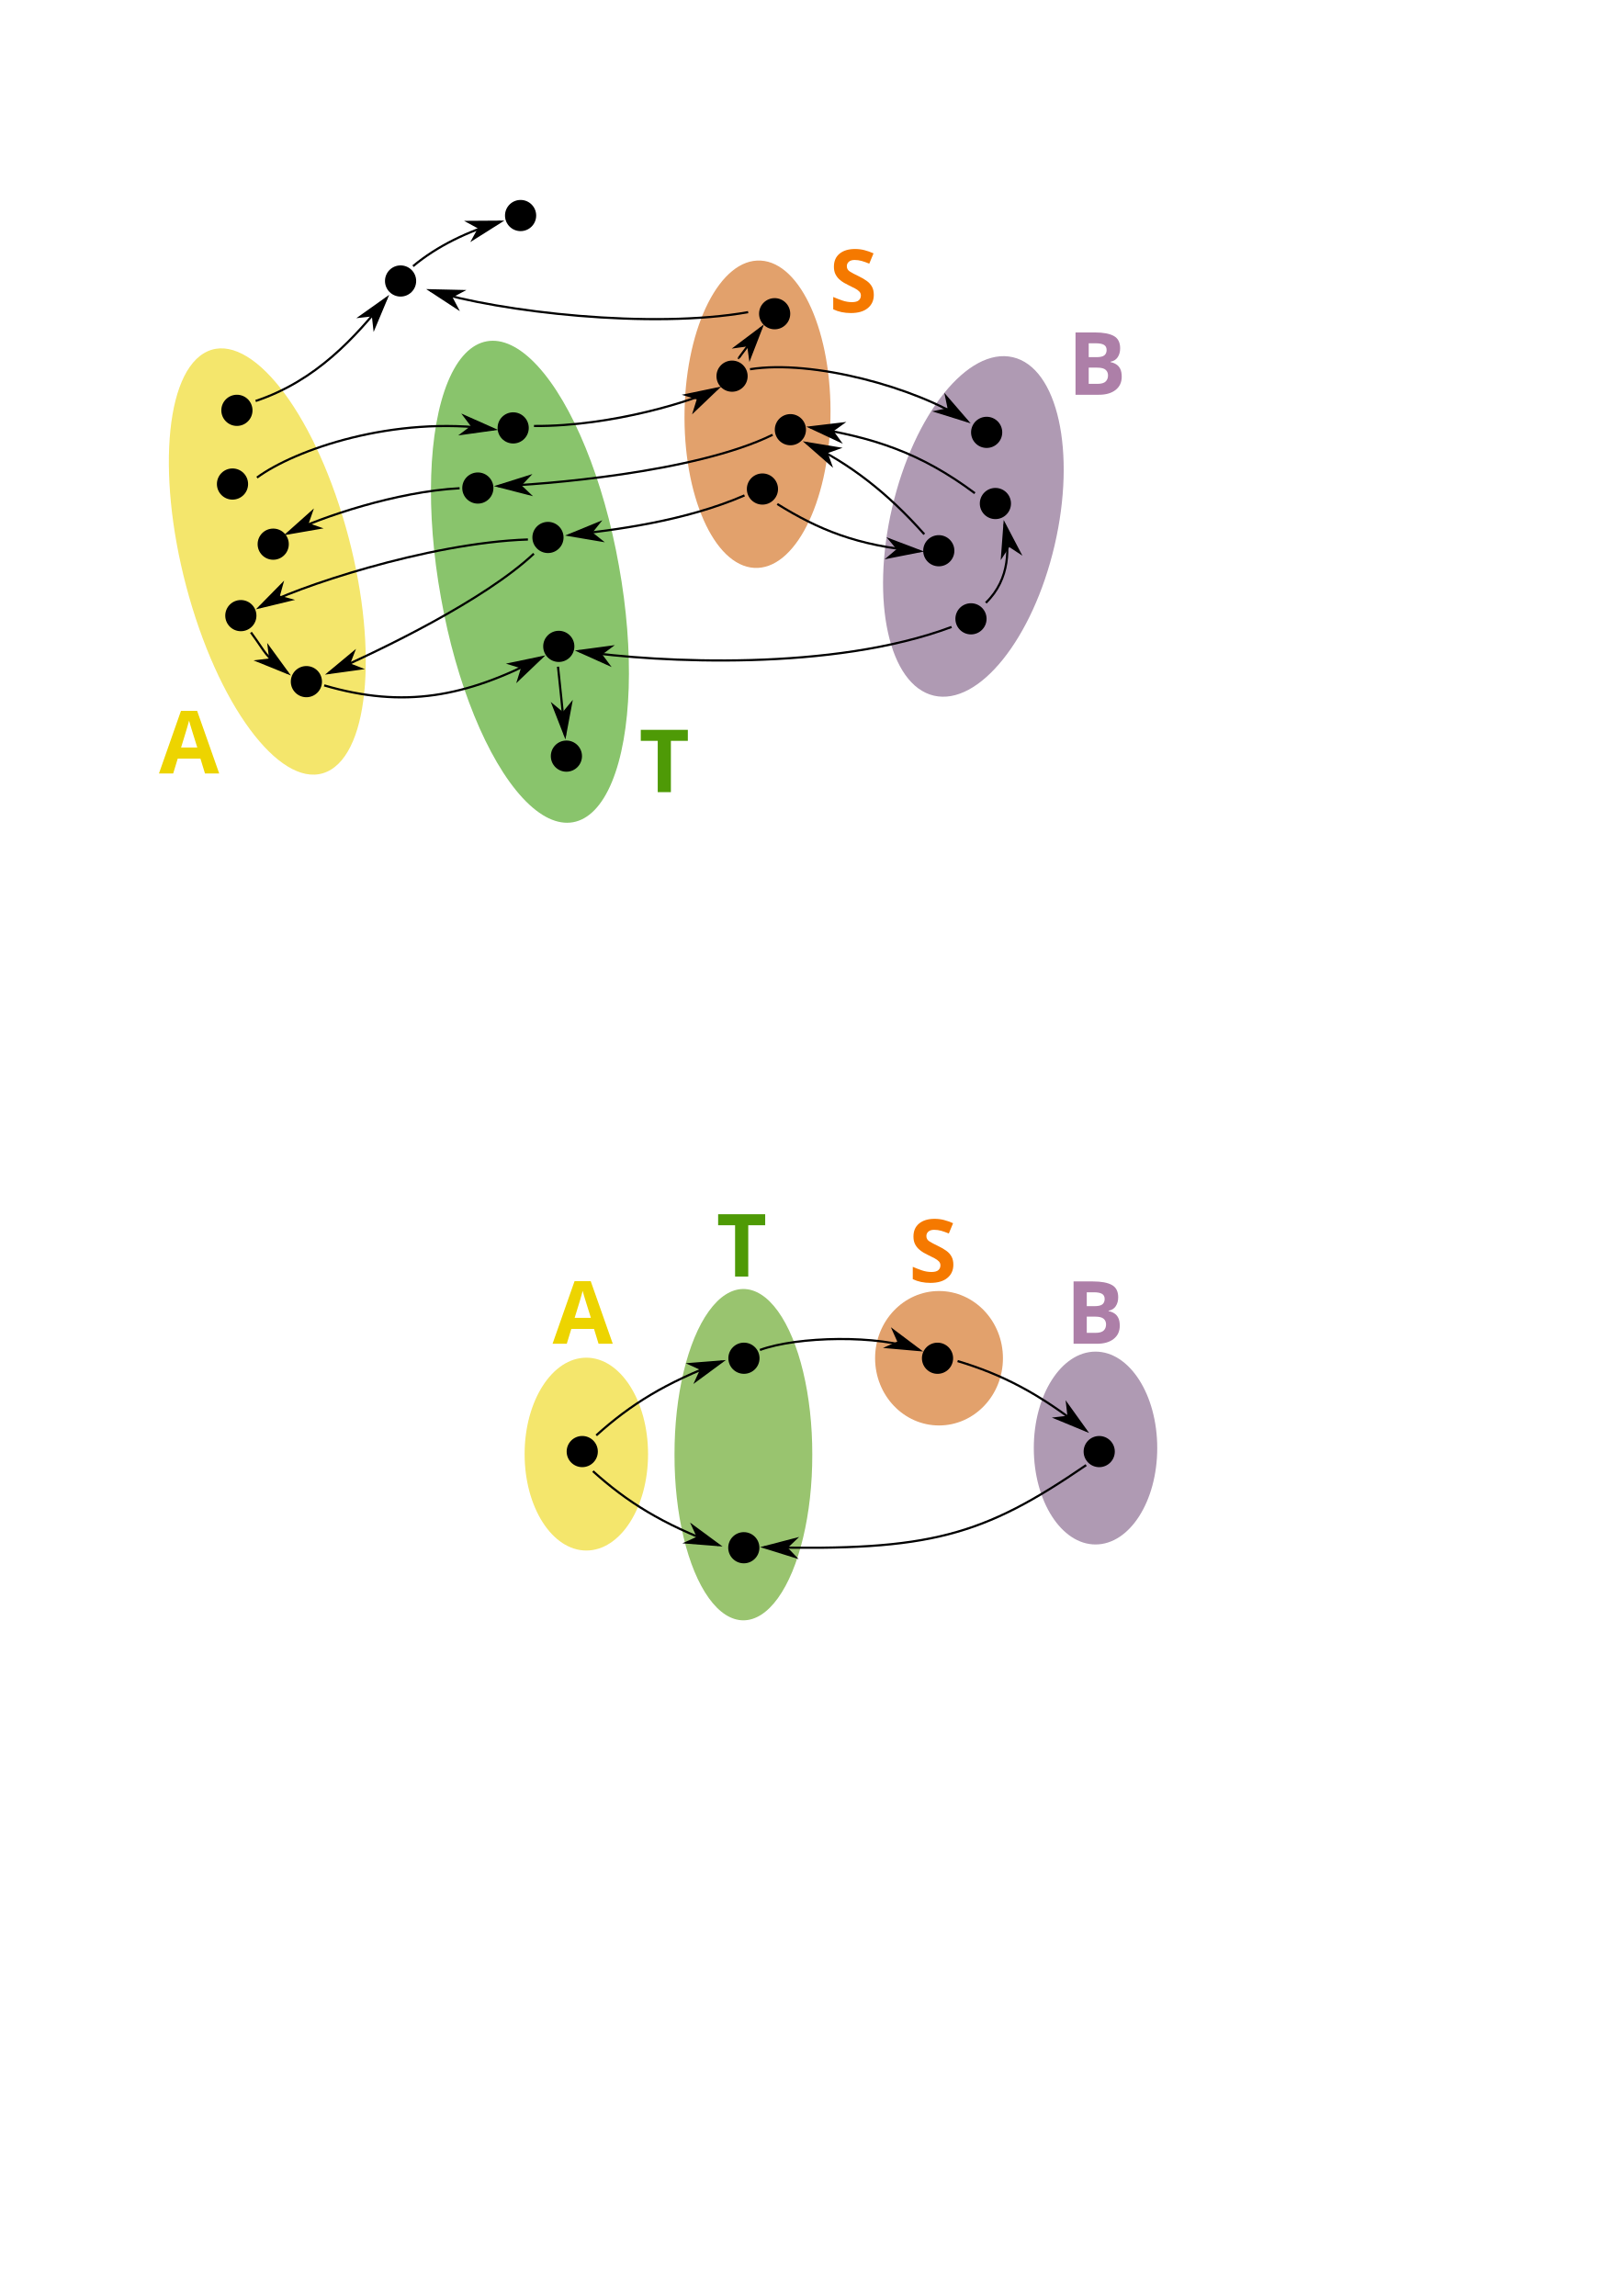
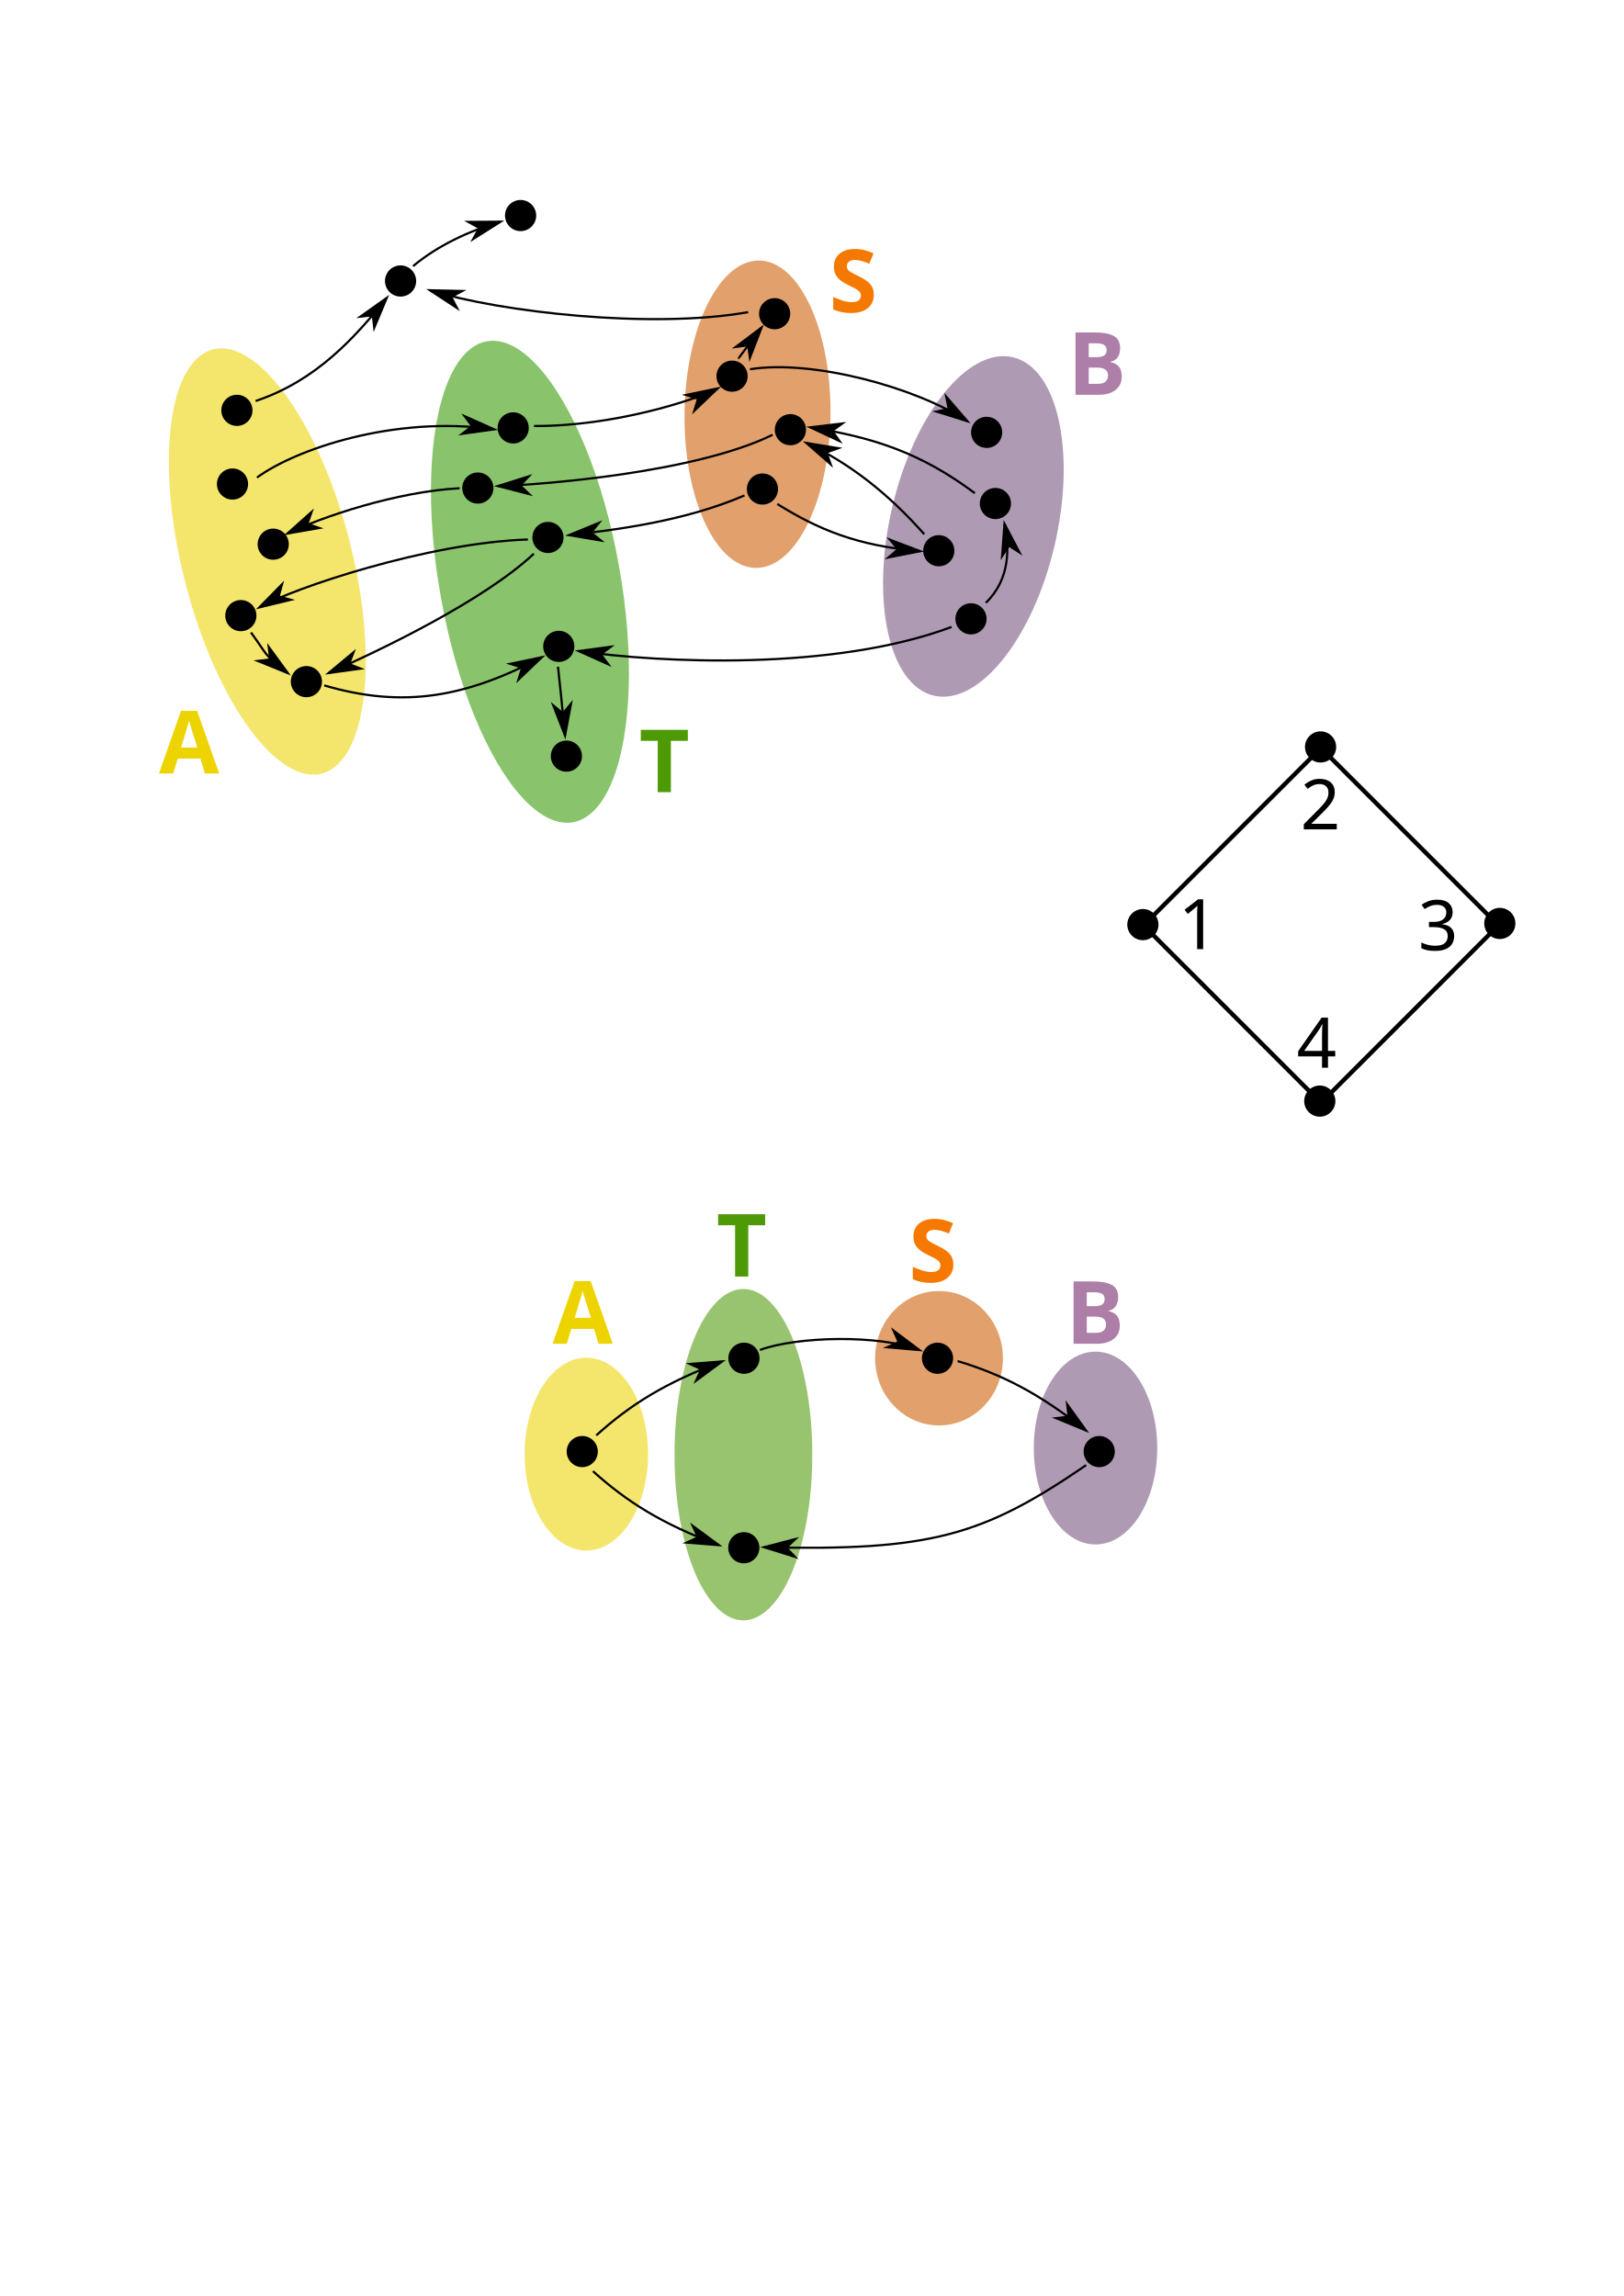
<svg xmlns="http://www.w3.org/2000/svg" width="744.094" height="1052.362" id="svg2" version="1.1">
  <defs id="defs4">
    <marker orient="auto" refY="0.0" refX="0.0" id="Arrow1Lend" style="overflow:visible;">
      <path id="path3762" d="M 0.0,0.0 L 5.0,-5.0 L -12.5,0.0 L 5.0,5.0 L 0.0,0.0 z " style="fill-rule:evenodd;stroke:#000000;stroke-width:1.0pt;" transform="scale(0.8) rotate(180) translate(12.5,0)" />
    </marker>
    <marker orient="auto" refY="0" refX="0" id="Arrow1Lend-8" style="overflow:visible">
      <path id="path3762-6" d="M 0,0 5,-5 -12.5,0 5,5 0,0 z" style="fill-rule:evenodd;stroke:#000000;stroke-width:1pt" transform="matrix(-0.8,0,0,-0.8,-10,0)" />
    </marker>
    <marker orient="auto" refY="0" refX="0" id="Arrow1Lend-1" style="overflow:visible">
      <path id="path3762-3" d="M 0,0 5,-5 -12.5,0 5,5 0,0 z" style="fill-rule:evenodd;stroke:#000000;stroke-width:1pt" transform="matrix(-0.8,0,0,-0.8,-10,0)" />
    </marker>
  </defs>
  <g id="layer1">
    <path style="fill:#75507b;fill-opacity:0.575;fill-rule:nonzero;stroke:none" id="path9156" d="m 425.274,527.335 a 28.284,44.194 0 1 1 -56.569,0 28.284,44.194 0 1 1 56.569,0 z" transform="translate(105.0559,136.3706)" />
    <path style="fill:#ce5c00;fill-opacity:0.575;fill-rule:nonzero;stroke:none" id="path9154" d="m 347.492,491.728 a 29.294,30.81 0 1 1 -58.589,0 29.294,30.81 0 1 1 58.589,0 z" transform="translate(112.1269,130.8148)" />
    <path style="fill:#4e9a06;fill-opacity:0.575;fill-rule:nonzero;stroke:none" id="path9152" d="m 270.216,529.356 a 31.315,66.923 0 1 1 -62.629,0 31.315,66.923 0 1 1 62.629,0 z" transform="matrix(1.008064,0,0,1.128302,99.84625,69.46341)" />
    <path transform="translate(-128.2894,139.1485)" style="fill:#edd400;fill-opacity:0.575;fill-rule:nonzero;stroke:none" id="path9156-0" d="m 425.274,527.335 a 28.284,44.194 0 1 1 -56.569,0 28.284,44.194 0 1 1 56.569,0 z" />
    <path style="fill:#75507b;fill-opacity:0.575;fill-rule:nonzero;stroke:none" id="path6569" d="m 502.857,223.434 a 38.214,79.643 0 1 1 -76.429,0 38.214,79.643 0 1 1 76.429,0 z" transform="matrix(0.9738115,0.227357,-0.227357,0.9738115,44.39608,-81.93127)" />
    <path style="fill:#ce5c00;fill-opacity:0.575;fill-rule:nonzero;stroke:none" id="path6567" d="m 370.714,200.934 a 29.643,55.714 0 1 1 -59.286,0 29.643,55.714 0 1 1 59.286,0 z" transform="matrix(1.127565,0.06344408,-0.02685174,1.264014,-32.04201,-85.75973)" />
    <path style="fill:#339900;fill-opacity:0.575;fill-rule:nonzero;stroke:none" id="path6565" d="m 266.429,272.362 a 41.429,111.429 0 1 1 -82.857,0 41.429,111.429 0 1 1 82.857,0 z" transform="matrix(0.9843059,-0.1764705,0.1764705,0.9843059,-26.67558,38.26604)" />
    <path style="fill:#edd400;fill-opacity:0.575;fill-rule:nonzero;stroke:none" id="path6563" d="m 156.429,226.291 a 60.357,89.643 0 1 1 -120.714,0 60.357,89.643 0 1 1 120.714,0 z" transform="matrix(0.5700184,-0.3487803,0.3256298,1.063998,-5.949498,50.09708)" />
    <path style="fill:none;stroke:#000000;stroke-width:1px;stroke-linecap:butt;stroke-linejoin:miter;stroke-opacity:1;marker-end:url(#Arrow1Lend)" d="m 117.77,218.895 c 17.2,-12.678 62.424,-28.646 108.586,-22.124" id="path2985" />
    <path style="fill:#000000;fill-opacity:1;fill-rule:nonzero;stroke:none" id="path4199" d="m 270,228.076 a 7.143,7.143 0 1 1 -14.286,0 7.143,7.143 0 1 1 14.286,0 z" transform="translate(-27.68383,-31.94852)" />
    <path style="fill:#000000;fill-opacity:1;fill-rule:nonzero;stroke:none" id="path4199-3" d="m 270,228.076 a 7.143,7.143 0 1 1 -14.286,0 7.143,7.143 0 1 1 14.286,0 z" transform="translate(-43.87752,-4.386373)" />
    <path style="fill:#000000;fill-opacity:1;fill-rule:nonzero;stroke:none" id="path4199-3-2" d="m 270,228.076 a 7.143,7.143 0 1 1 -14.286,0 7.143,7.143 0 1 1 14.286,0 z" transform="translate(-11.73861,18.2662)" />
    <path style="fill:#000000;fill-opacity:1;fill-rule:nonzero;stroke:none" id="path4199-4" d="m 270,228.076 a 7.143,7.143 0 1 1 -14.286,0 7.143,7.143 0 1 1 14.286,0 z" transform="translate(-156.3095,-6.222107)" />
    <path style="fill:#000000;fill-opacity:1;fill-rule:nonzero;stroke:none" id="path4199-3-1" d="m 270,228.076 a 7.143,7.143 0 1 1 -14.286,0 7.143,7.143 0 1 1 14.286,0 z" transform="translate(-137.6529,21.34003)" />
    <path style="fill:#000000;fill-opacity:1;fill-rule:nonzero;stroke:none" id="path4199-3-2-4" d="m 270,228.076 a 7.143,7.143 0 1 1 -14.286,0 7.143,7.143 0 1 1 14.286,0 z" transform="translate(-152.4861,54.09413)" />
    <path style="fill:#000000;fill-opacity:1;fill-rule:nonzero;stroke:none" id="path4199-5" d="m 270,228.076 a 7.143,7.143 0 1 1 -14.286,0 7.143,7.143 0 1 1 14.286,0 z" transform="translate(72.62211,-55.66323)" />
    <path style="fill:#000000;fill-opacity:1;fill-rule:nonzero;stroke:none" id="path4199-3-9" d="m 270,228.076 a 7.143,7.143 0 1 1 -14.286,0 7.143,7.143 0 1 1 14.286,0 z" transform="translate(99.3599,-31.13154)" />
    <path style="fill:#000000;fill-opacity:1;fill-rule:nonzero;stroke:none" id="path4199-3-2-6" d="m 270,228.076 a 7.143,7.143 0 1 1 -14.286,0 7.143,7.143 0 1 1 14.286,0 z" transform="translate(86.54702,-3.933288)" />
    <path style="fill:#000000;fill-opacity:1;fill-rule:nonzero;stroke:none" id="path4199-2" d="m 270,228.076 a 7.143,7.143 0 1 1 -14.286,0 7.143,7.143 0 1 1 14.286,0 z" transform="translate(189.2947,-29.90434)" />
    <path style="fill:#000000;fill-opacity:1;fill-rule:nonzero;stroke:none" id="path4199-3-8" d="m 270,228.076 a 7.143,7.143 0 1 1 -14.286,0 7.143,7.143 0 1 1 14.286,0 z" transform="translate(193.3041,2.708565)" />
    <path style="fill:#000000;fill-opacity:1;fill-rule:nonzero;stroke:none" id="path4199-3-2-1" d="m 270,228.076 a 7.143,7.143 0 1 1 -14.286,0 7.143,7.143 0 1 1 14.286,0 z" transform="translate(167.3592,24.35098)" />
    <path style="fill:#000000;fill-opacity:1;fill-rule:nonzero;stroke:none" id="path4199-3-2-1-4" d="m 270,228.076 a 7.143,7.143 0 1 1 -14.286,0 7.143,7.143 0 1 1 14.286,0 z" transform="translate(182.115,55.55963)" />
    <path style="fill:#000000;fill-opacity:1;fill-rule:nonzero;stroke:none" id="path4199-3-2-1-0" d="m 270,228.076 a 7.143,7.143 0 1 1 -14.286,0 7.143,7.143 0 1 1 14.286,0 z" transform="translate(-122.4459,84.34898)" />
    <path style="fill:none;stroke:#000000;stroke-width:1px;stroke-linecap:butt;stroke-linejoin:miter;stroke-opacity:1;marker-end:url(#Arrow1Lend)" d="m 210.617,223.785 c -28.789,1.515 -63.135,13.132 -78.792,20.708" id="path4332" />
    <path style="fill:none;stroke:#000000;stroke-width:1px;stroke-linecap:butt;stroke-linejoin:miter;stroke-opacity:1;marker-end:url(#Arrow1Lend)" d="m 241.932,247.271 c -46.214,1.515 -107.834,22.476 -122.986,31.062" id="path4516" />
    <path style="fill:none;stroke:#000000;stroke-width:1px;stroke-linecap:butt;stroke-linejoin:miter;stroke-opacity:1;marker-mid:none;marker-end:url(#Arrow1Lend)" d="m 244.709,195.248 c 36.113,0.253 73.994,-11.869 84.095,-17.173" id="path4700" />
    <path style="fill:none;stroke:#000000;stroke-width:1px;stroke-linecap:butt;stroke-linejoin:miter;stroke-opacity:1;marker-end:url(#Arrow1Lend)" d="m 354.058,199.288 c -35.355,17.425 -106.571,22.981 -125.764,23.486" id="path5066" />
    <path style="fill:none;stroke:#000000;stroke-width:1px;stroke-linecap:butt;stroke-linejoin:miter;stroke-opacity:1;marker-end:url(#Arrow1Lend)" d="m 341.179,227.068 c -27.274,11.869 -59.852,15.91 -80.307,18.183" id="path5250" />
    <path style="fill:none;stroke:#000000;stroke-width:1px;stroke-linecap:butt;stroke-linejoin:miter;stroke-opacity:1;marker-end:url(#Arrow1Lend)" d="m 343.704,169.236 c 28.789,-4.546 76.014,8.334 99.5,23.739" id="path5434" />
    <path style="fill:none;stroke:#000000;stroke-width:1px;stroke-linecap:butt;stroke-linejoin:miter;stroke-opacity:1;marker-end:url(#Arrow1Lend)" d="M 446.74,226.057 C 421.739,207.37 400.103,200.508 371.422,195.883" id="path5618" />
    <path style="fill:none;stroke:#000000;stroke-width:1px;stroke-linecap:butt;stroke-linejoin:miter;stroke-opacity:1;marker-end:url(#Arrow1Lend)" d="m 356.209,231.014 c 18.633,11.584 36.564,19.175 65.382,21.614" id="path5802" />
    <path style="fill:#000000;fill-opacity:1;fill-rule:nonzero;stroke:none" id="path4199-3-2-2" d="m 270,228.076 a 7.143,7.143 0 1 1 -14.286,0 7.143,7.143 0 1 1 14.286,0 z" transform="translate(-6.783476,68.18654)" />
    <path style="fill:#000000;fill-opacity:1;fill-rule:nonzero;stroke:none" id="path4199-3-2-3" d="m 270,228.076 a 7.143,7.143 0 1 1 -14.286,0 7.143,7.143 0 1 1 14.286,0 z" transform="translate(-3.289996,118.4911)" />
    <path style="fill:none;stroke:#000000;stroke-width:1px;stroke-linecap:butt;stroke-linejoin:miter;stroke-opacity:1;marker-end:url(#Arrow1Lend)" d="m 436.071,287.362 c -54.286,20.357 -133.929,16.429 -170.714,11.071" id="path6011" />
    <path style="fill:none;stroke:#000000;stroke-width:1px;stroke-linecap:butt;stroke-linejoin:miter;stroke-opacity:1;marker-end:url(#Arrow1Lend)" d="m 148.571,314.148 c 36.429,10.714 65,5.357 99.643,-12.857" id="path6195" />
    <path style="fill:none;stroke:#000000;stroke-width:1px;stroke-linecap:butt;stroke-linejoin:miter;stroke-opacity:1;marker-end:url(#Arrow1Lend)" d="m 255.714,305.576 c 0.714,6.786 2.143,20 3.214,31.429" id="path6379" />
    <path style="fill:#000000;fill-opacity:1;fill-rule:nonzero;stroke:none" id="path4199-3-2-1-0-6" d="m 270,228.076 a 7.143,7.143 0 1 1 -14.286,0 7.143,7.143 0 1 1 14.286,0 z" transform="translate(-154.2857,-39.99999)" />
    <path style="fill:#000000;fill-opacity:1;fill-rule:nonzero;stroke:none" id="path4199-3-2-1-0-5" d="m 270,228.076 a 7.143,7.143 0 1 1 -14.286,0 7.143,7.143 0 1 1 14.286,0 z" transform="translate(92.14286,-84.28571)" />
    <path style="fill:#000000;fill-opacity:1;fill-rule:nonzero;stroke:none" id="path4199-3-2-1-0-9" d="m 270,228.076 a 7.143,7.143 0 1 1 -14.286,0 7.143,7.143 0 1 1 14.286,0 z" transform="translate(-79.28572,-99.28571)" />
    <path style="fill:#000000;fill-opacity:1;fill-rule:nonzero;stroke:none" id="path4199-3-2-1-0-0" d="m 270,228.076 a 7.143,7.143 0 1 1 -14.286,0 7.143,7.143 0 1 1 14.286,0 z" transform="translate(-24.28572,-129.2857)" />
    <path style="fill:none;stroke:#000000;stroke-width:1px;stroke-linecap:butt;stroke-linejoin:miter;stroke-opacity:1;marker-end:url(#Arrow1Lend)" d="m 342.857,143.076 c -44.286,7.857 -113.571,0 -145.714,-10" id="path6610" />
    <path style="fill:none;stroke:#000000;stroke-width:1px;stroke-linecap:butt;stroke-linejoin:miter;stroke-opacity:1;marker-end:url(#Arrow1Lend)" d="m 117.143,183.791 c 27.857,-9.286 45.714,-29.286 60,-47.143" id="path6794" />
    <path style="fill:none;stroke:#000000;stroke-width:1px;stroke-linecap:butt;stroke-linejoin:miter;stroke-opacity:1;marker-end:url(#Arrow1Lend)" d="m 189.286,122.005 c 11.071,-9.286 25.357,-16.071 40,-20.357" id="path6978" />
    <text xml:space="preserve" style="font-size:40px;font-style:normal;font-weight:normal;line-height:125%;letter-spacing:0px;word-spacing:0px;fill:#000000;fill-opacity:1;stroke:none;font-family:Sans" x="72.857" y="354.505" id="text7162">
      <tspan id="tspan7164" x="72.857" y="354.505" style="font-weight:bold;fill:#edd400;-inkscape-font-specification:Sans Bold">A</tspan>
    </text>
    <text xml:space="preserve" style="font-size:40px;font-style:normal;font-weight:normal;line-height:125%;letter-spacing:0px;word-spacing:0px;fill:#000000;fill-opacity:1;stroke:none;font-family:Sans" x="292.857" y="363.076" id="text7166">
      <tspan id="tspan7168" x="292.857" y="363.076" style="font-weight:bold;fill:#4e9a06;-inkscape-font-specification:Sans Bold">T</tspan>
    </text>
    <text xml:space="preserve" style="font-size:40px;font-style:normal;font-weight:normal;line-height:125%;letter-spacing:0px;word-spacing:0px;fill:#000000;fill-opacity:1;stroke:none;font-family:Sans" x="380" y="143.076" id="text7170">
      <tspan id="tspan7172" x="380" y="143.076" style="font-weight:bold;fill:#f57900;-inkscape-font-specification:Sans Bold">S</tspan>
    </text>
    <text xml:space="preserve" style="font-size:40px;font-style:normal;font-weight:normal;line-height:125%;letter-spacing:0px;word-spacing:0px;fill:#000000;fill-opacity:1;stroke:none;font-family:Sans" x="489.286" y="180.934" id="text7174">
      <tspan id="tspan7176" x="489.286" y="180.934" style="font-weight:bold;fill:#ad7fa8;-inkscape-font-specification:Sans Bold">B</tspan>
    </text>
    <path style="fill:none;stroke:#000000;stroke-width:1px;stroke-linecap:butt;stroke-linejoin:miter;stroke-opacity:1;marker-end:url(#Arrow1Lend)" d="m 115,289.862 c 7.857,10.714 5.357,9.643 16.786,18.571" id="path7178" />
    <path style="fill:none;stroke:#000000;stroke-width:1px;stroke-linecap:butt;stroke-linejoin:miter;stroke-opacity:1;marker-end:url(#Arrow1Lend)" d="M 244.643,253.791 C 221.786,275.219 175,297.719 150.714,308.434" id="path7362" />
    <path style="fill:none;stroke:#000000;stroke-width:1px;stroke-linecap:butt;stroke-linejoin:miter;stroke-opacity:1;marker-end:url(#Arrow1Lend)" d="m 338.571,164.148 c 0,0 -0.714,0.714 10.357,-13.929" id="path7546" />
    <path style="fill:none;stroke:#000000;stroke-width:1px;stroke-linecap:butt;stroke-linejoin:miter;stroke-opacity:1;marker-end:url(#Arrow1Lend)" d="M 451.786,276.291 C 463.214,265.219 462.5,250.576 460.357,240.219" id="path7914" />
    <path style="fill:none;stroke:#000000;stroke-width:1px;stroke-linecap:butt;stroke-linejoin:miter;stroke-opacity:1;marker-end:url(#Arrow1Lend)" d="M 423.571,244.862 C 406.786,225.934 389.286,212.362 369.643,203.076" id="path8098" />
    <path style="fill:#000000;fill-opacity:1;fill-rule:nonzero;stroke:none" id="path4199-3-2-1-0-97" d="m 270,228.076 a 7.143,7.143 0 1 1 -14.286,0 7.143,7.143 0 1 1 14.286,0 z" transform="translate(3.971528,437.2417)" />
    <path style="fill:#000000;fill-opacity:1;fill-rule:nonzero;stroke:none" id="path4199-3-2-1-0-1" d="m 270,228.076 a 7.143,7.143 0 1 1 -14.286,0 7.143,7.143 0 1 1 14.286,0 z" transform="translate(78.06934,394.4658)" />
    <path style="fill:#000000;fill-opacity:1;fill-rule:nonzero;stroke:none" id="path4199-3-2-1-0-07" d="m 270,228.076 a 7.143,7.143 0 1 1 -14.286,0 7.143,7.143 0 1 1 14.286,0 z" transform="translate(78.01069,481.3215)" />
    <path style="fill:#000000;fill-opacity:1;fill-rule:nonzero;stroke:none" id="path4199-3-2-1-0-97-3" d="m 270,228.076 a 7.143,7.143 0 1 1 -14.286,0 7.143,7.143 0 1 1 14.286,0 z" transform="matrix(-1,0,0,1,766.593,437.2505)" />
    <path style="fill:#000000;fill-opacity:1;fill-rule:nonzero;stroke:none" id="path4199-3-2-1-0-1-2" d="m 270,228.076 a 7.143,7.143 0 1 1 -14.286,0 7.143,7.143 0 1 1 14.286,0 z" transform="matrix(-1,0,0,1,692.4952,394.4745)" />
    <path style="fill:none;stroke:#000000;stroke-width:1px;stroke-linecap:butt;stroke-linejoin:miter;stroke-opacity:1;marker-end:url(#Arrow1Lend)" d="m 273.246,657.898 c 15.657,-14.142 31.82,-24.244 57.579,-33.84" id="path8371" />
    <path style="fill:none;stroke:#000000;stroke-width:1px;stroke-linecap:butt;stroke-linejoin:miter;stroke-opacity:1;marker-end:url(#Arrow1Lend)" d="m 271.731,674.313 c 15.657,14.142 31.82,24.244 57.579,33.84" id="path8371-5" />
    <path style="fill:none;stroke:#000000;stroke-width:1px;stroke-linecap:butt;stroke-linejoin:miter;stroke-opacity:1;marker-end:url(#Arrow1Lend)" d="m 438.828,623.838 c 20.204,6.078 37.212,14.68 58.755,31.755" id="path8371-0" />
    <path style="fill:none;stroke:#000000;stroke-width:1px;stroke-linecap:butt;stroke-linejoin:miter;stroke-opacity:1;marker-end:url(#Arrow1Lend-1)" d="m 348.25,618.754 c 17.173,-6.313 54.548,-7.071 72.984,0" id="path8590" />
    <path style="fill:none;stroke:#000000;stroke-width:1px;stroke-linecap:butt;stroke-linejoin:miter;stroke-opacity:1;marker-end:url(#Arrow1Lend-1)" d="M 497.753,671.535 C 450.276,704.112 426.032,710.931 350.27,709.163" id="path8964" />
    <text xml:space="preserve" style="font-size:40px;font-style:normal;font-weight:normal;line-height:125%;letter-spacing:0px;word-spacing:0px;fill:#000000;fill-opacity:1;stroke:none;font-family:Sans" x="253.222" y="615.909" id="text7162-9">
      <tspan id="tspan7164-4" x="253.222" y="615.909" style="font-weight:bold;fill:#edd400;-inkscape-font-specification:Sans Bold">A</tspan>
    </text>
    <text xml:space="preserve" style="font-size:40px;font-style:normal;font-weight:normal;line-height:125%;letter-spacing:0px;word-spacing:0px;fill:#000000;fill-opacity:1;stroke:none;font-family:Sans" x="328.304" y="585.099" id="text7166-0">
      <tspan id="tspan7168-2" x="328.304" y="585.099" style="font-weight:bold;fill:#4e9a06;-inkscape-font-specification:Sans Bold">T</tspan>
    </text>
    <text xml:space="preserve" style="font-size:40px;font-style:normal;font-weight:normal;line-height:125%;letter-spacing:0px;word-spacing:0px;fill:#000000;fill-opacity:1;stroke:none;font-family:Sans" x="416.455" y="587.605" id="text7170-8">
      <tspan id="tspan7172-0" x="416.455" y="587.605" style="font-weight:bold;fill:#f57900;-inkscape-font-specification:Sans Bold">S</tspan>
    </text>
    <text xml:space="preserve" style="font-size:40px;font-style:normal;font-weight:normal;line-height:125%;letter-spacing:0px;word-spacing:0px;fill:#000000;fill-opacity:1;stroke:none;font-family:Sans" x="488.392" y="615.909" id="text7174-4">
      <tspan id="tspan7176-1" x="488.392" y="615.909" style="font-weight:bold;fill:#ad7fa8;-inkscape-font-specification:Sans Bold">B</tspan>
    </text>
+     <path style="fill:#000000;fill-opacity:1;fill-rule:nonzero;stroke:none" id="path4199-4-3" d="m 270,228.076 a 7.143,7.143 0 1 1 -14.286,0 7.143,7.143 0 1 1 14.286,0 z" transform="translate(260.8929,195.7143)" />
+     <path style="fill:#000000;fill-opacity:1;fill-rule:nonzero;stroke:none" id="path4199-4-6" d="m 270,228.076 a 7.143,7.143 0 1 1 -14.286,0 7.143,7.143 0 1 1 14.286,0 z" transform="translate(341.9643,276.6071)" />
+     <path style="fill:#000000;fill-opacity:1;fill-rule:nonzero;stroke:none" id="path4199-4-4" d="m 270,228.076 a 7.143,7.143 0 1 1 -14.286,0 7.143,7.143 0 1 1 14.286,0 z" transform="translate(424.4643,195.1786)" />
+     <path style="fill:#000000;fill-opacity:1;fill-rule:nonzero;stroke:none" id="path4199-4-9" d="m 270,228.076 a 7.143,7.143 0 1 1 -14.286,0 7.143,7.143 0 1 1 14.286,0 z" transform="translate(342.3214,114.2857)" />
+     <rect style="fill:none;stroke:#000000;stroke-width:2;stroke-miterlimit:4;stroke-opacity:1;stroke-dasharray:none" id="rect3101" width="115" height="115" x="70.634" y="670.47" transform="matrix(0.7071068,-0.7071068,0.7071068,0.7071068,0,0)" />
+     <text xml:space="preserve" style="font-size:40px;font-style:normal;font-weight:normal;line-height:125%;letter-spacing:0px;word-spacing:0px;fill:#000000;fill-opacity:1;stroke:none;font-family:Sans" x="540.013" y="435.036" id="text3891">
+       <tspan id="tspan3893" x="540.013" y="435.036" style="font-size:32px">1</tspan>
+     </text>
+     <text xml:space="preserve" style="font-size:40px;font-style:normal;font-weight:normal;line-height:125%;letter-spacing:0px;word-spacing:0px;fill:#000000;fill-opacity:1;stroke:none;font-family:Sans" x="595.961" y="380.147" id="text3891-5">
+       <tspan id="tspan3893-1" x="595.961" y="380.147" style="font-size:32px">2</tspan>
+     </text>
+     <text xml:space="preserve" style="font-size:40px;font-style:normal;font-weight:normal;line-height:125%;letter-spacing:0px;word-spacing:0px;fill:#000000;fill-opacity:1;stroke:none;font-family:Sans" x="649.917" y="435.537" id="text3891-4">
+       <tspan id="tspan3893-9" x="649.917" y="435.537" style="font-size:32px">3</tspan>
+     </text>
+     <text xml:space="preserve" style="font-size:40px;font-style:normal;font-weight:normal;line-height:125%;letter-spacing:0px;word-spacing:0px;fill:#000000;fill-opacity:1;stroke:none;font-family:Sans" x="594.236" y="489.401" id="text3891-0">
+       <tspan id="tspan3893-18" x="594.236" y="489.401" style="font-size:32px">4</tspan>
+     </text>
  </g>
</svg>
